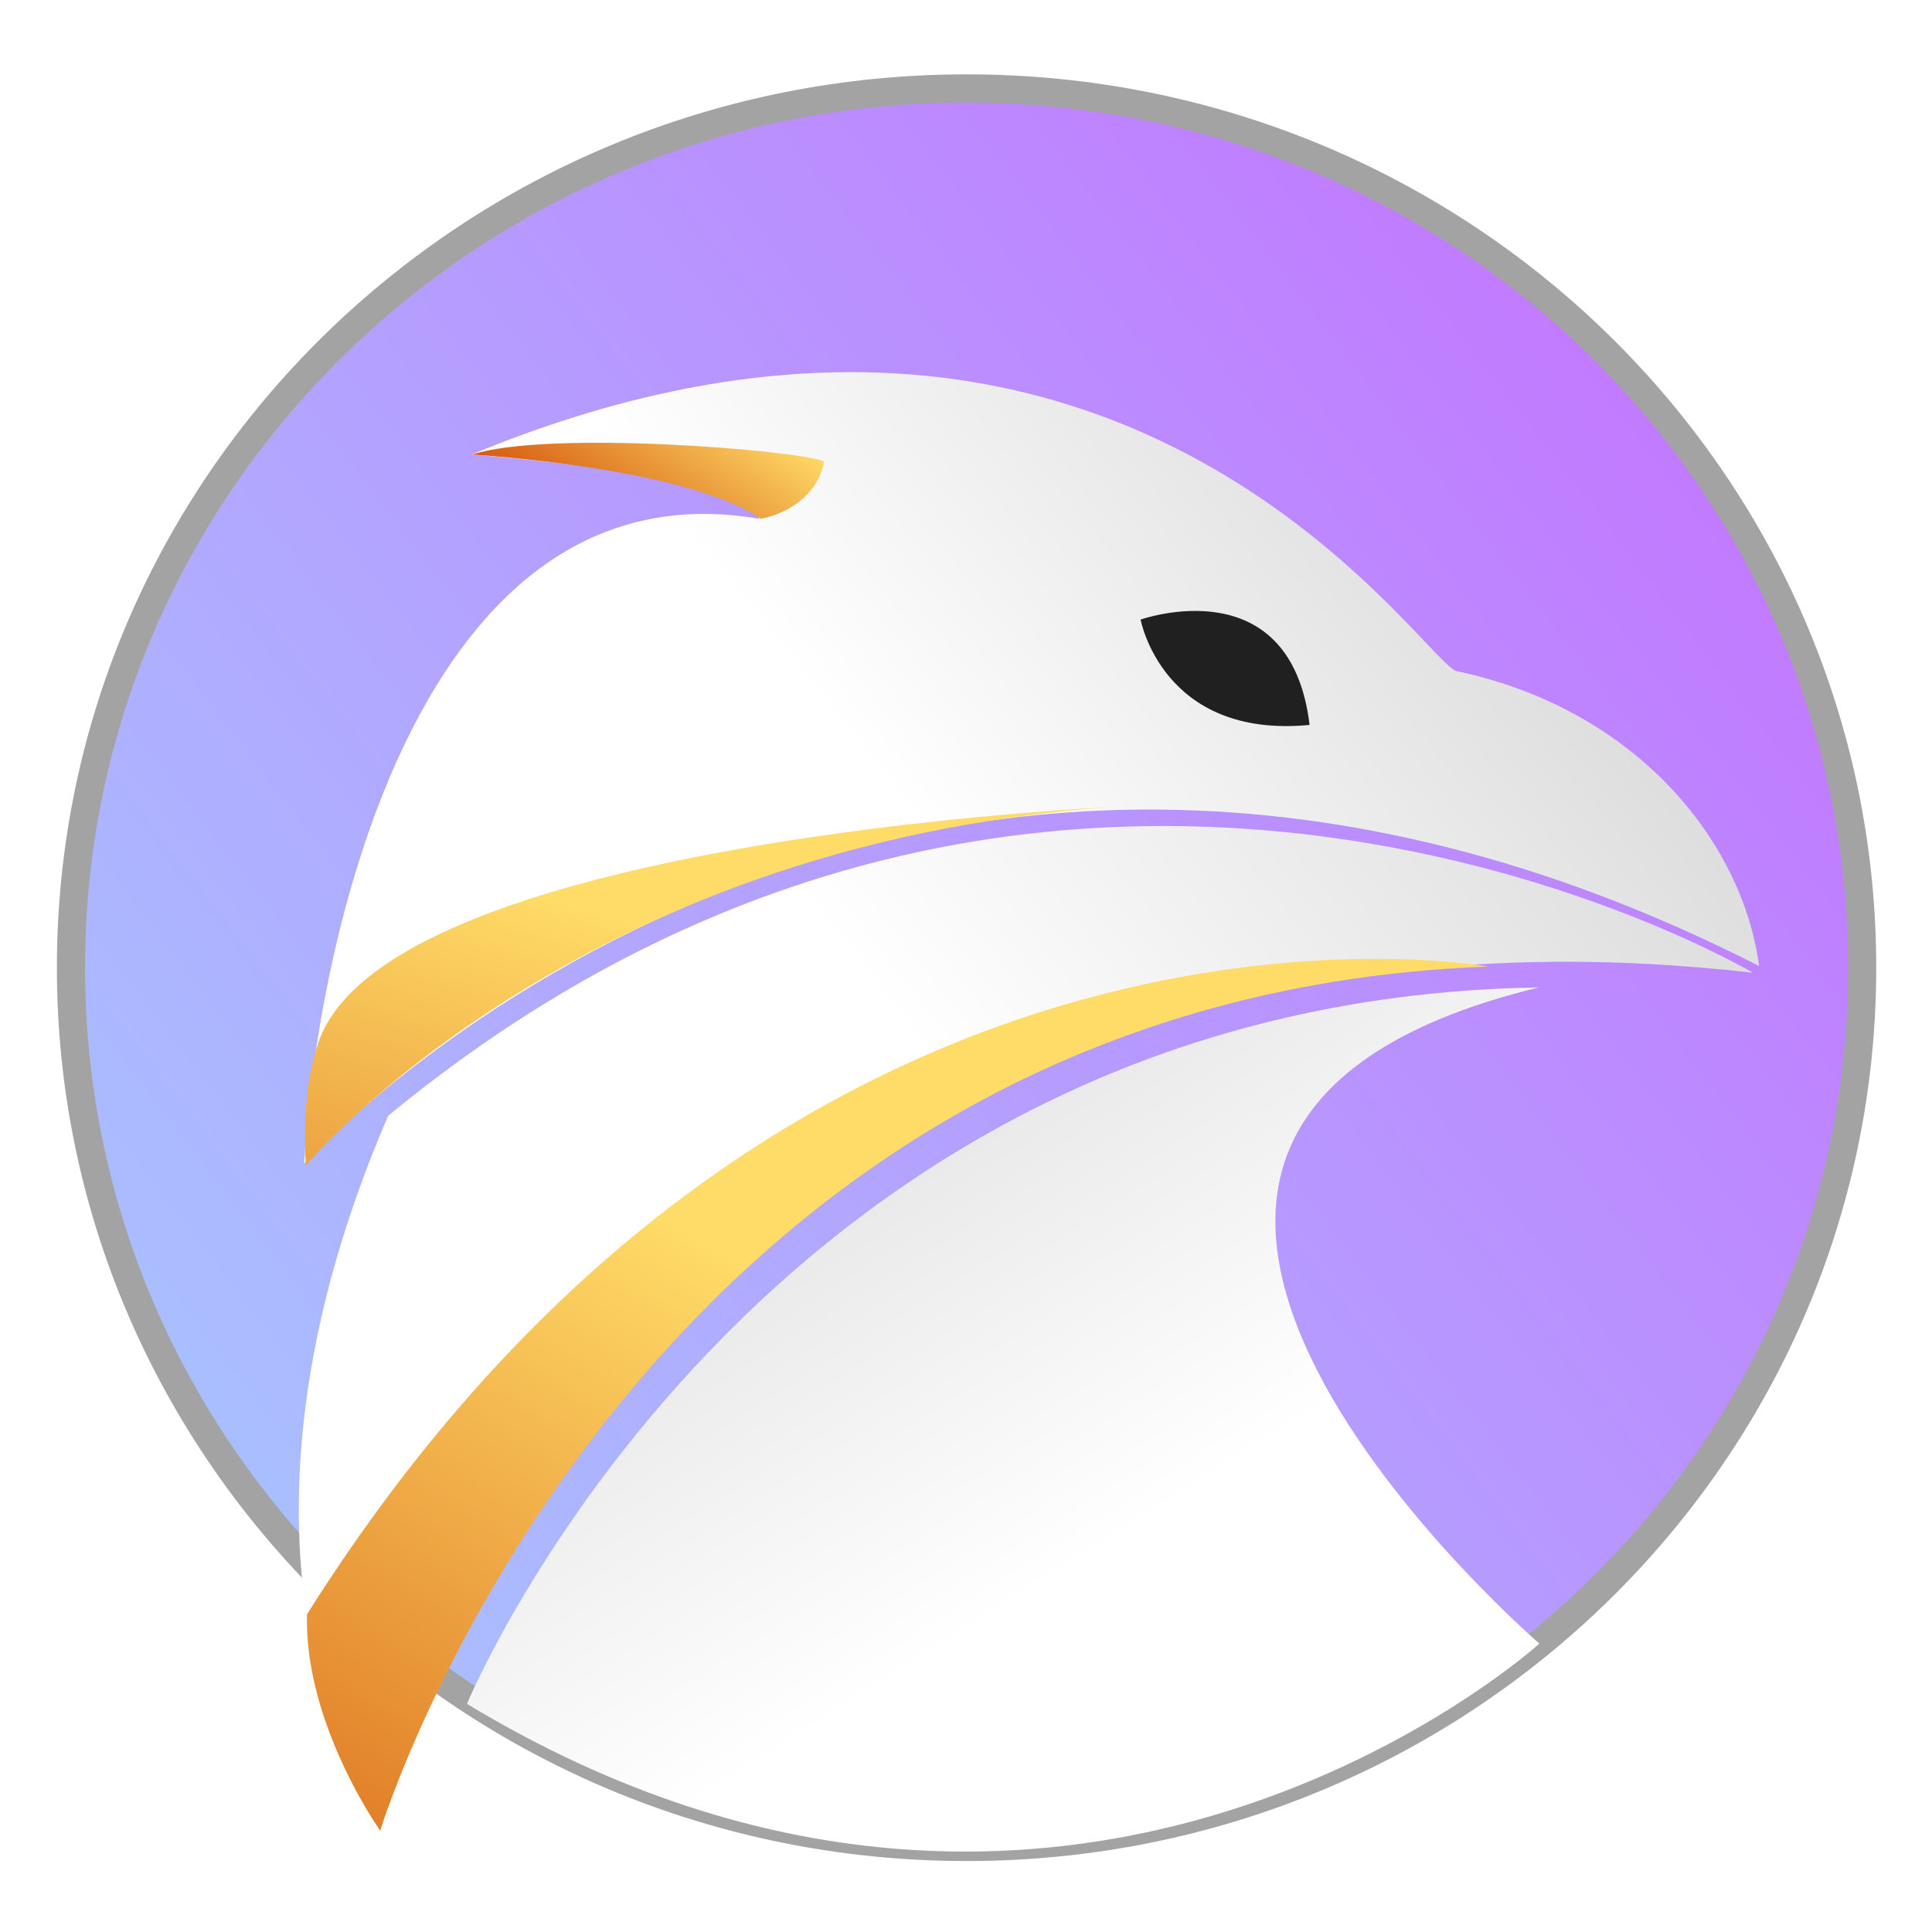
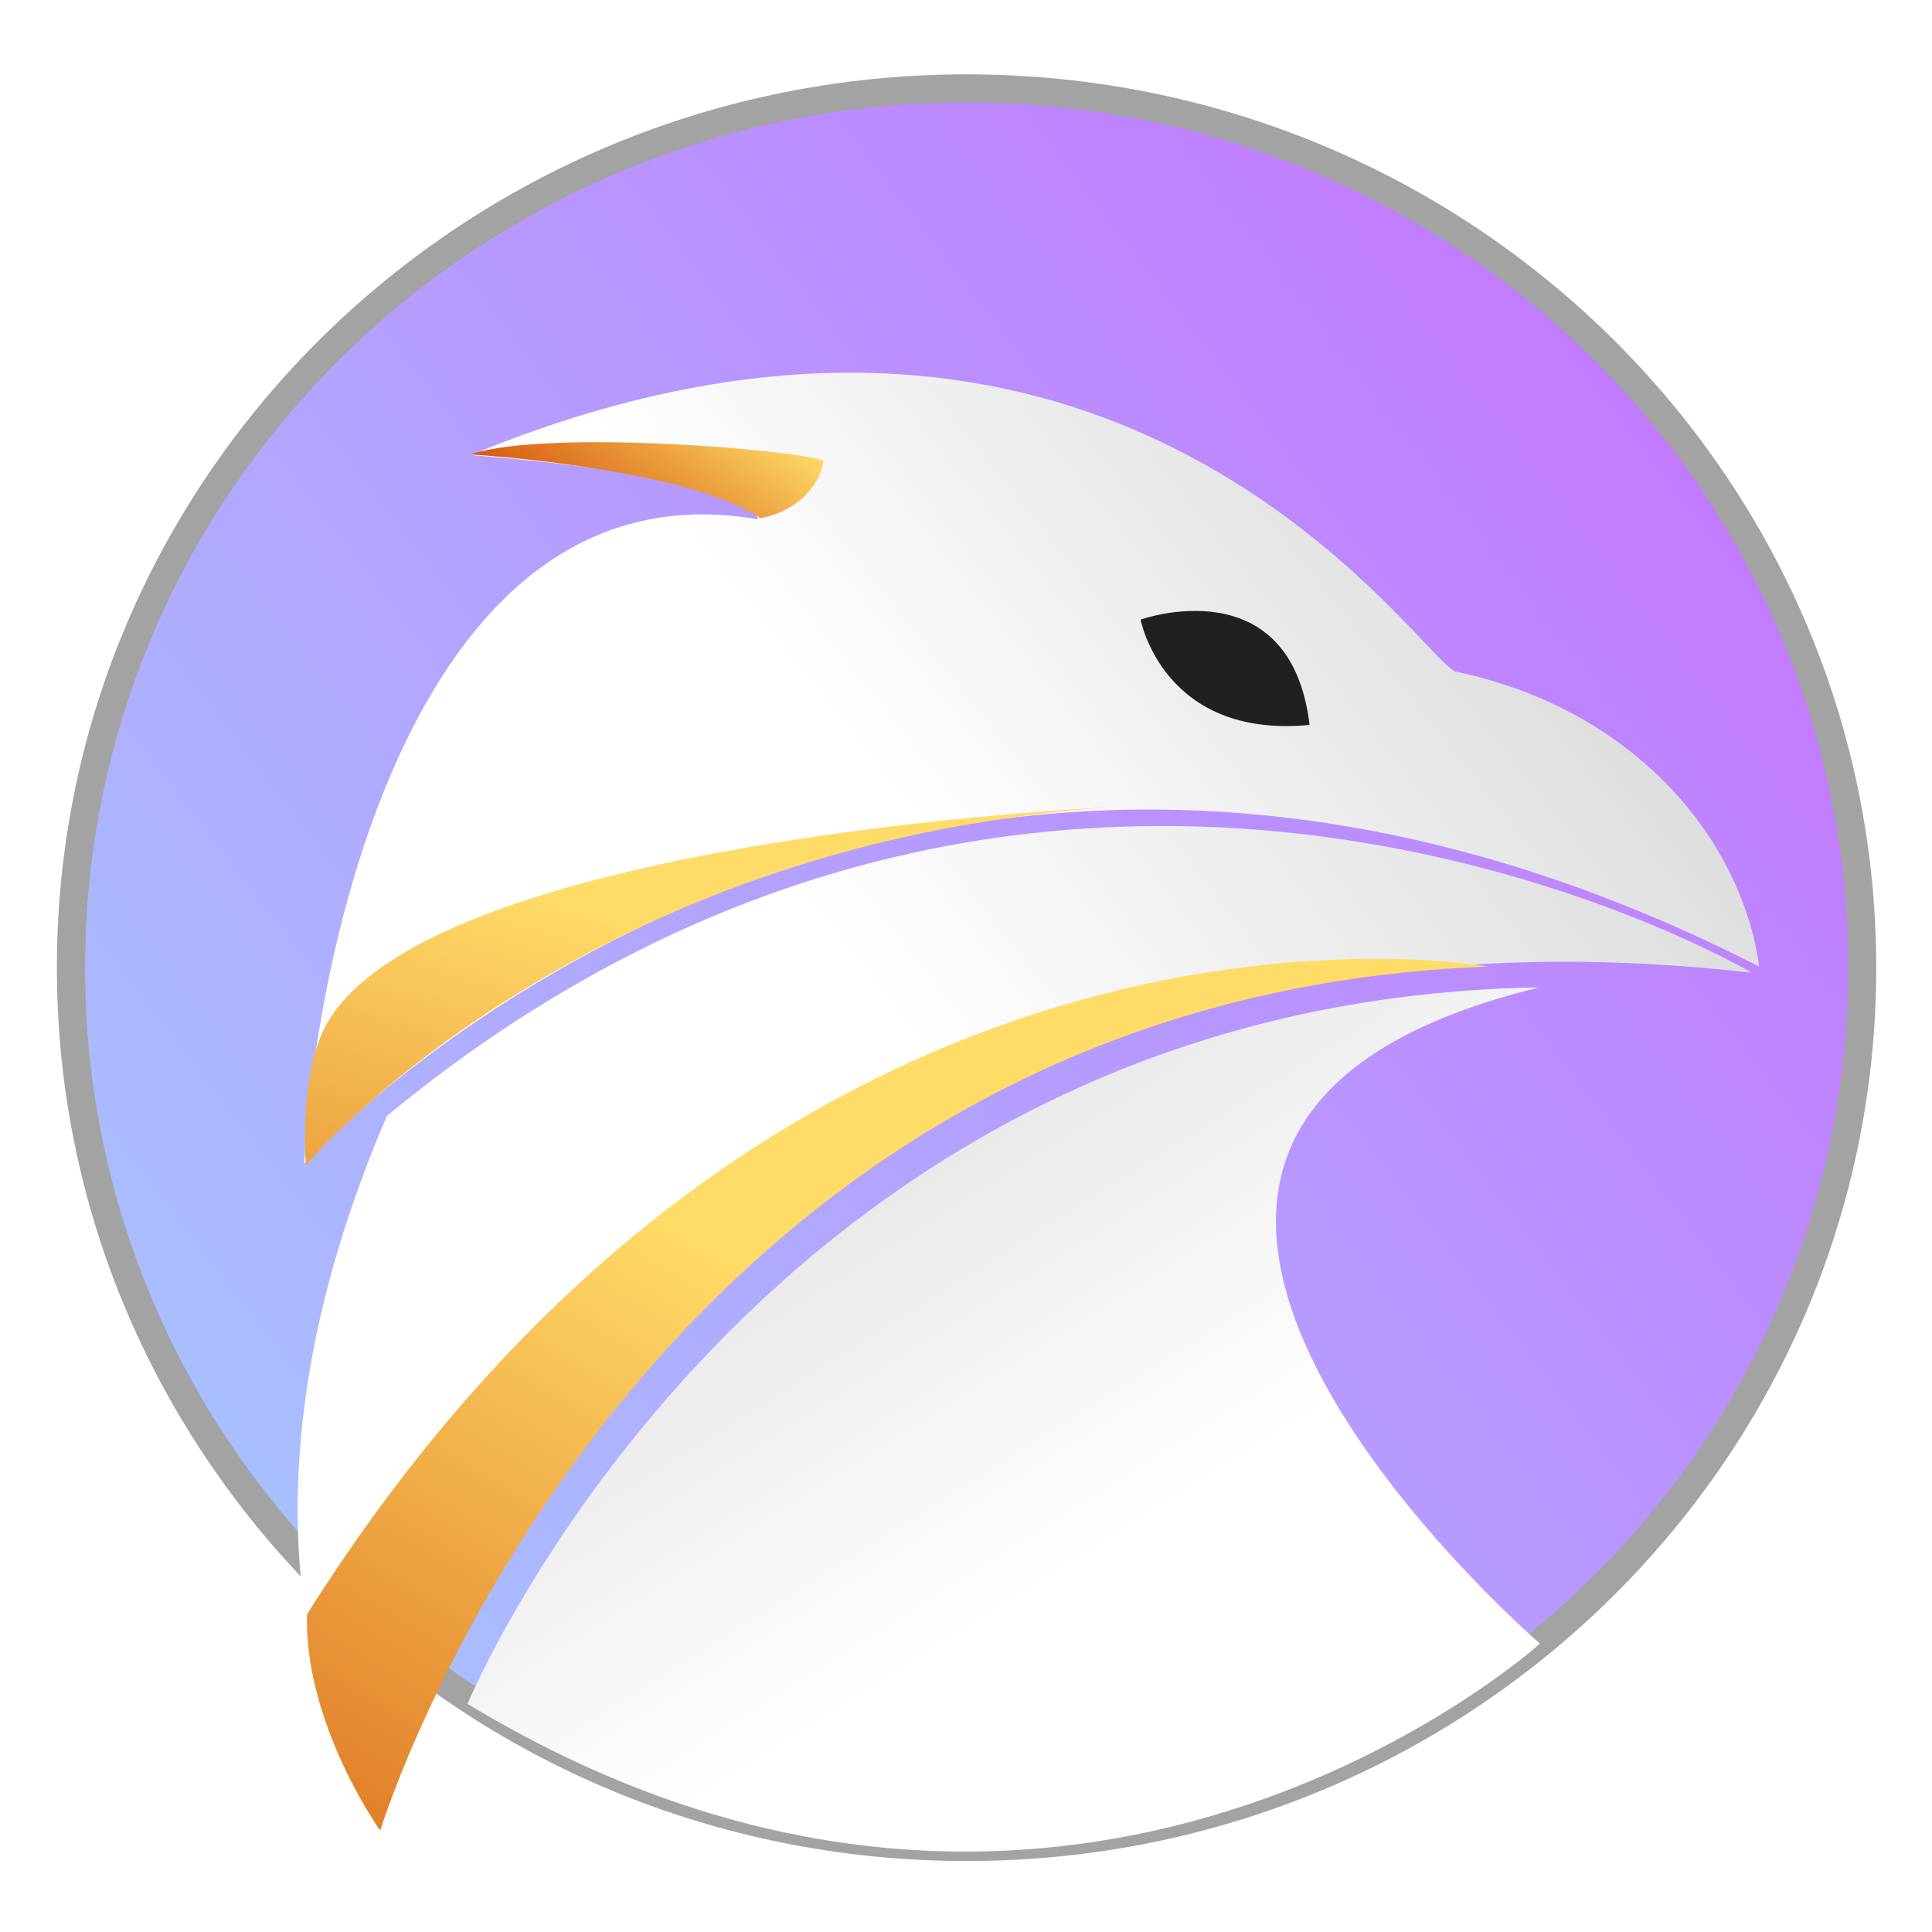
<svg xmlns="http://www.w3.org/2000/svg" xmlns:xlink="http://www.w3.org/1999/xlink" viewBox="-1.1 -1.2 34.3 34.3">
  <linearGradient id="c" x1="149%" x2="-21%" y1="-27%" y2="99%">
    <stop offset="0" stop-color="#d446ff" />
    <stop offset="1" stop-color="#a0d8ff" />
  </linearGradient>
  <linearGradient id="a">
    <stop offset="0" stop-color="#fff" />
    <stop offset="1" stop-color="#dadada" />
  </linearGradient>
  <linearGradient id="d" x1="42%" x2="96%" y1="21%" y2="-8%" xlink:href="#a" />
  <linearGradient id="e" x1="52%" x2="3%" y1="71%" y2="9%" xlink:href="#a" />
  <linearGradient id="f" x1="99%" x2="35%" y1="13%" y2="41%">
    <stop offset="0" stop-color="#d0d0d0" />
    <stop offset="1" stop-color="#fff" />
  </linearGradient>
  <linearGradient id="b">
    <stop offset="0" stop-color="#ffdc68" />
    <stop offset="1" stop-color="#ce4300" />
  </linearGradient>
  <linearGradient id="g" x1="34%" x2="-40%" y1="32%" y2="123%" xlink:href="#b" />
  <linearGradient id="h" x1="96%" x2="-11%" y1="2%" y2="35%" xlink:href="#b" />
  <linearGradient id="i" x1="55%" x2="-64%" y1="40%" y2="222%" xlink:href="#b" />
-   <g transform="translate(.15 .35)">
-     <ellipse cx="15.91" cy="15.63" fill="url(#c)" stroke="#a3a3a3" stroke-width=".5" rx="15.9" ry="15.61" />
-     <path fill="url(#d)" d="M5.56 30.9s4.97-17.4 24.31-15.18c0 0-12.29-7.3-24.23 2.54-3.52 8.17-.08 12.64-.08 12.64z" />
-     <path fill="url(#e)" d="M7.04 28.7s5.18-12.5 19.03-12.72c-10.53 2.56.01 11.65.01 11.65s-8.32 7.54-19.04 1.07z" />
-     <path fill="url(#f)" d="M4.15 19.11S14.51 7.72 29.98 15.6c-.28-2.14-2.11-4.55-5.39-5.24-.72-.35-6.04-8.57-17.47-3.84 3.52.28 5.03.77 5.11 1.14-6.08-1.04-7.88 7.61-8.08 11.46z" />
-     <path fill="#202020" d="M19 9.45s2.66-.95 3 1.87c-2.61.25-3-1.87-3-1.87z" />
-     <path fill="url(#g)" d="M5.5 30.95s4.52-14.77 19.67-15.34c0 0-12.3-2.25-20.97 11.5-.05 1.95 1.3 3.84 1.3 3.84z" />
-     <path fill="url(#h)" d="M7.13 6.52s3.78.22 5.13 1.14c.56-.11 1.04-.5 1.12-1.02-.48-.2-4.9-.56-6.25-.12z" />
-     <path fill="url(#i)" d="M4.19 19.13s4.73-5.68 14.27-6.35c0 0-13 .58-14.08 4.25-.3.89-.2 2.1-.2 2.1z" />
-   </g>
+   <ellipse cx="16.06" cy="15.98" fill="url(#c)" stroke="#a3a3a3" stroke-width=".5" rx="15.9" ry="15.61" />
+   <path fill="url(#d)" d="M5.7 31.25s4.97-17.4 24.3-15.18c0 0-12.3-7.3-24.23 2.54-3.52 8.17-.08 12.64-.08 12.64z" />
+   <path fill="url(#e)" d="M7.2 29.05s5.18-12.5 19.03-12.72c-10.53 2.56.01 11.65.01 11.65S17.9 35.52 7.2 29.05z" />
+   <path fill="url(#f)" d="M4.3 19.46s10.36-11.4 25.83-3.5c-.28-2.14-2.1-4.55-5.4-5.24-.72-.35-6.04-8.57-17.47-3.84 3.52.28 5.03.77 5.1 1.14C6.3 6.97 4.5 15.62 4.3 19.47z" />
+   <path fill="#202020" d="M19.15 9.8s2.66-.95 3 1.87c-2.6.25-3-1.87-3-1.87z" />
+   <path fill="url(#g)" d="M5.65 31.3s4.52-14.77 19.67-15.34c0 0-12.3-2.25-20.97 11.5-.05 1.95 1.3 3.84 1.3 3.84z" />
+   <path fill="url(#h)" d="M7.28 6.87S11.06 7.1 12.4 8c.56-.1 1.04-.5 1.12-1.02-.48-.2-4.9-.56-6.25-.12z" />
+   <path fill="url(#i)" d="M4.34 19.48s4.73-5.68 14.27-6.35c0 0-13 .58-14.08 4.25-.3.9-.2 2.1-.2 2.1z" />
</svg>
